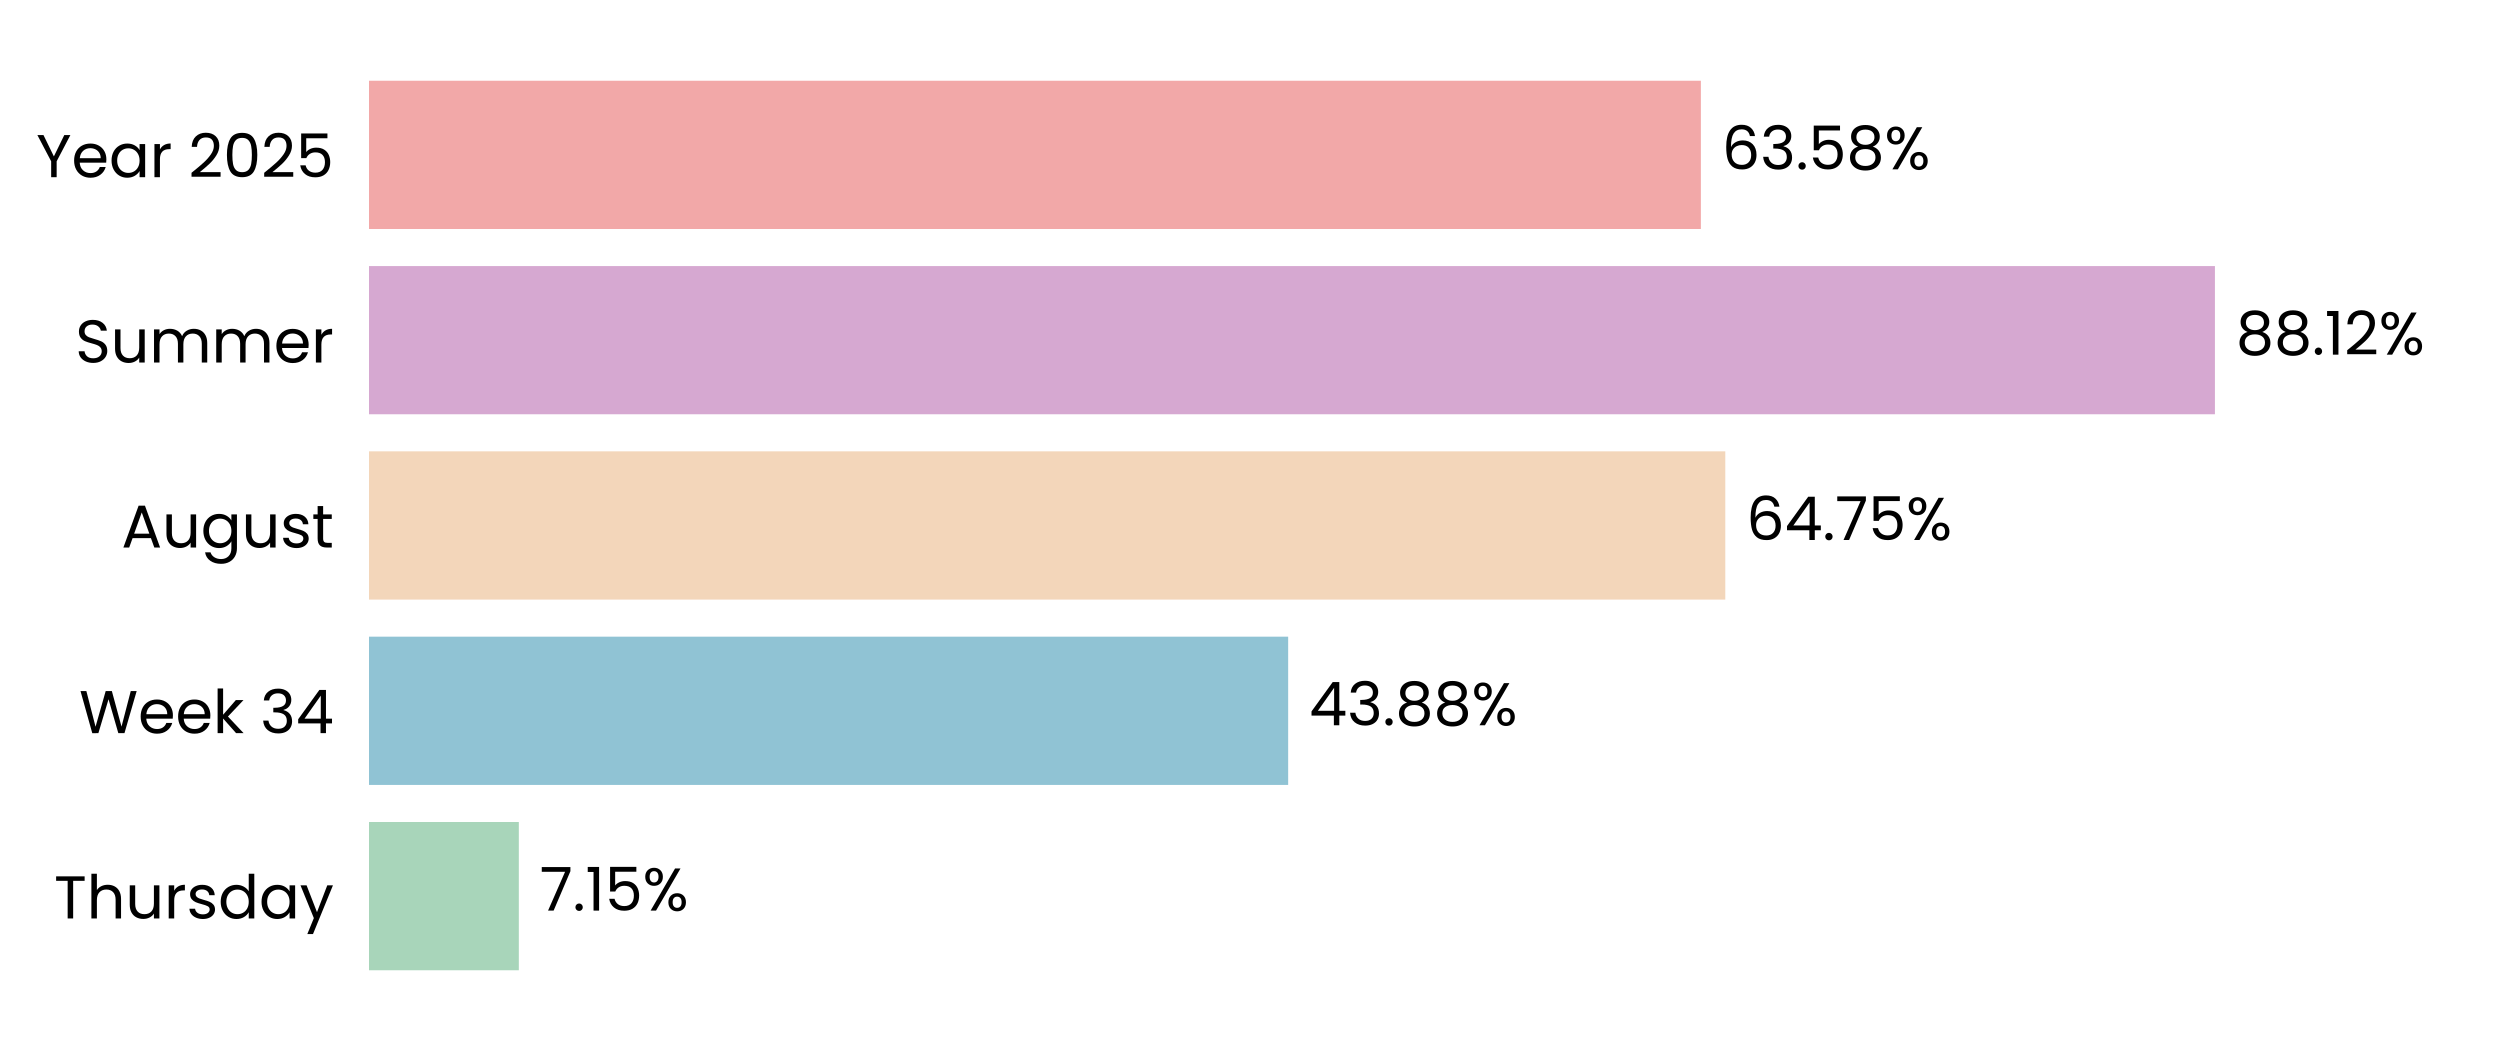
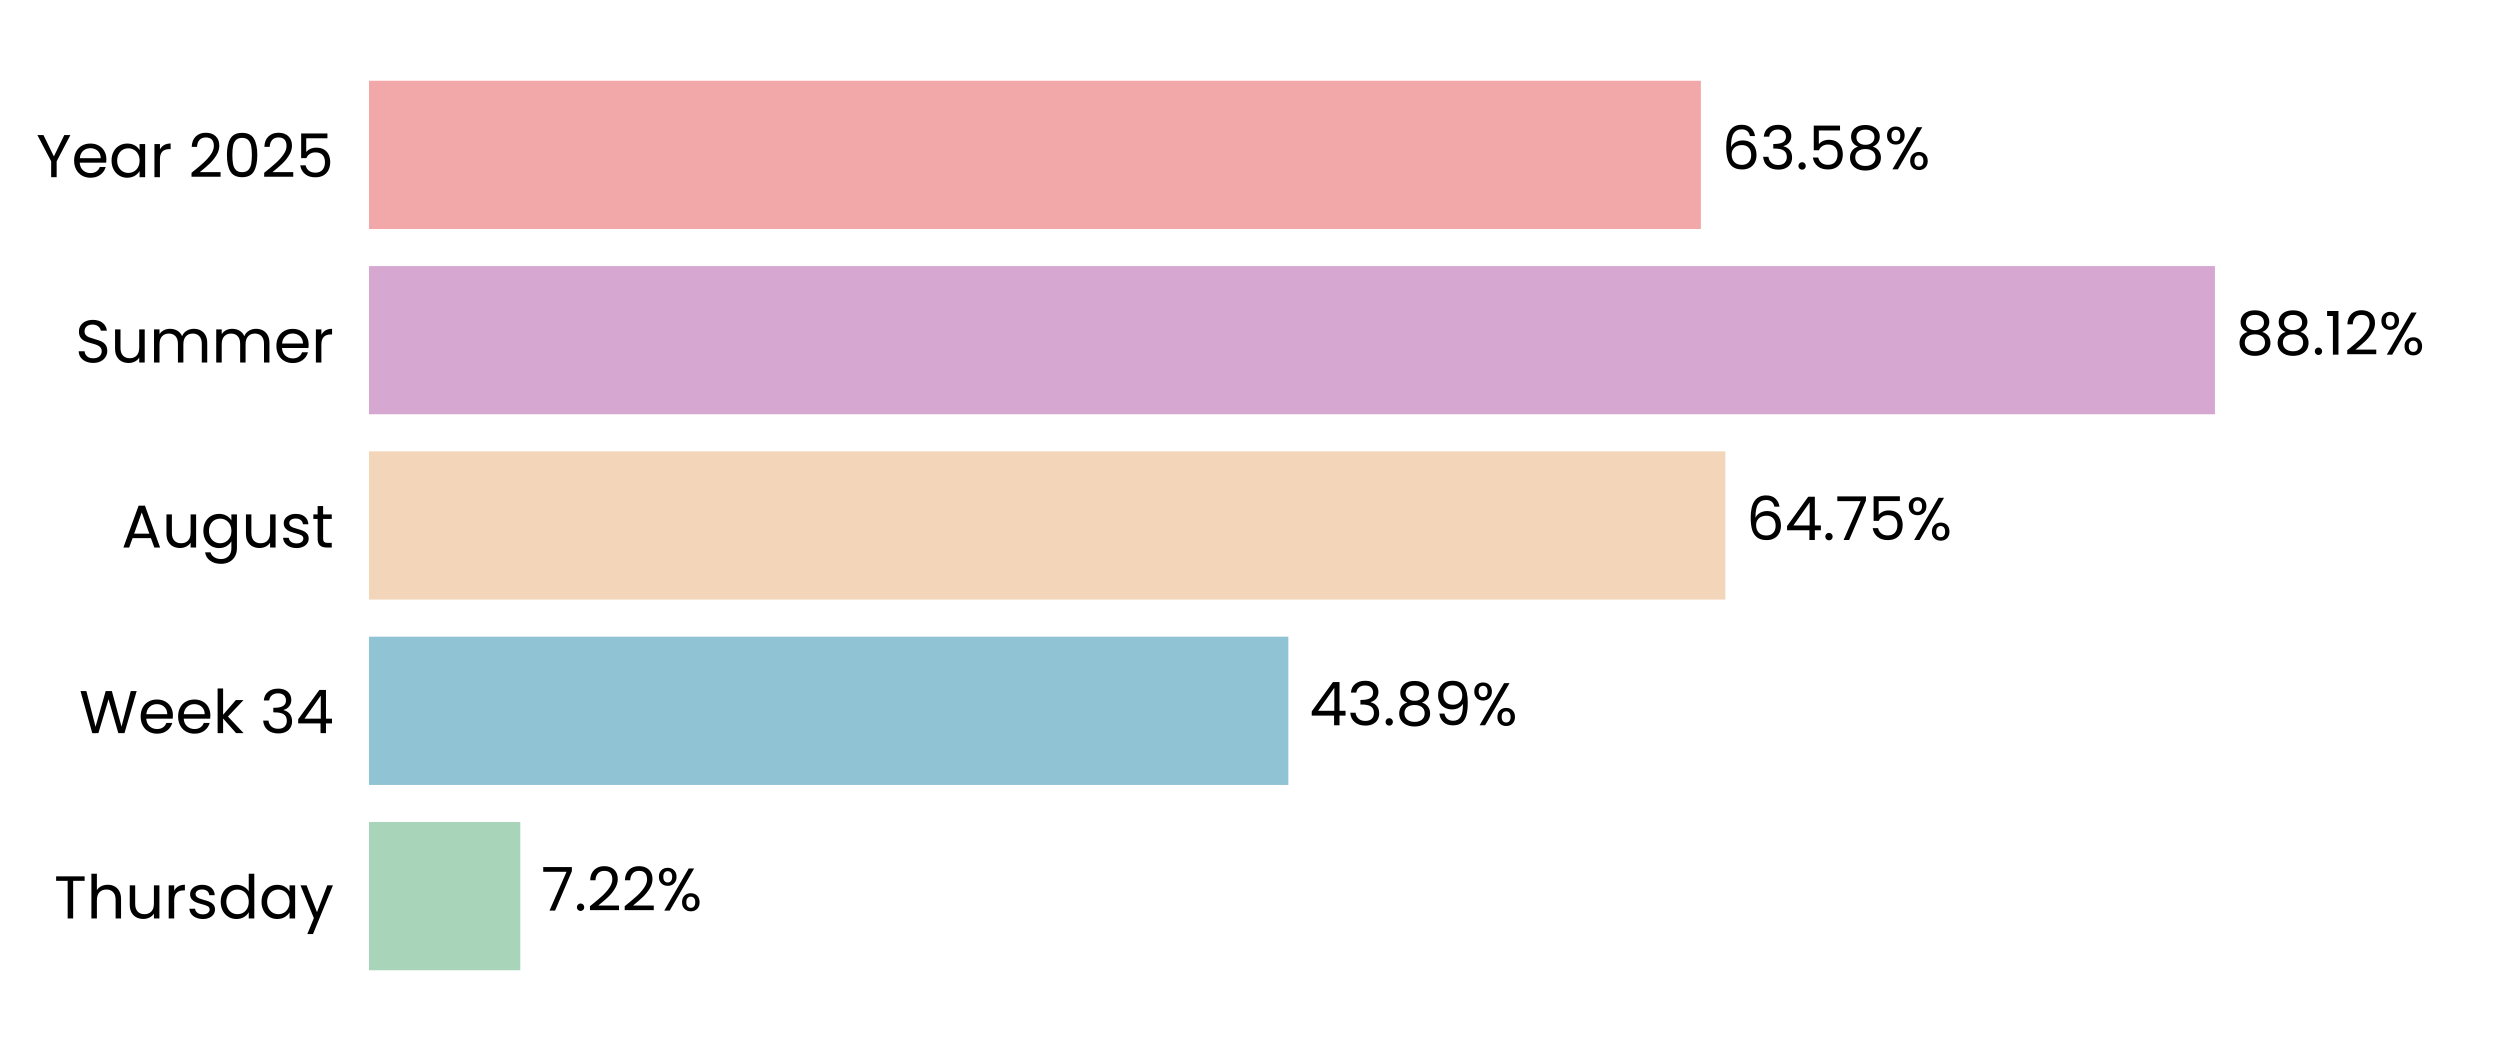
<svg xmlns="http://www.w3.org/2000/svg" xmlns:xlink="http://www.w3.org/1999/xlink" width="496.691pt" height="208.8pt" viewBox="0 0 496.691 208.8" version="1.1">
  <defs>
    <style type="text/css">*{stroke-linejoin: round; stroke-linecap: butt}</style>
  </defs>
  <g id="figure_1">
    <g id="patch_1">
      <path d="M 0 208.8  L 496.691 208.8  L 496.691 0  L 0 0  L 0 208.8  z " style="fill: none" />
    </g>
    <g id="axes_1">
      <g id="patch_2">
        <path d="M 73.311 201.6  L 489.491 201.6  L 489.491 7.2  L 73.311 7.2  L 73.311 201.6  z " style="fill: none" />
      </g>
      <g id="patch_3">
-         <path d="M 73.311 192.764  L 103.08 192.764  L 103.08 163.309  L 73.311 163.309  z " clip-path="url(#p21417ba39e)" style="fill: #a8d5ba" />
+         <path d="M 73.311 192.764  L 103.369 192.764  L 103.369 163.309  L 73.311 163.309  z " clip-path="url(#p326c6c3337)" style="fill: #a8d5ba" />
      </g>
      <g id="patch_4">
-         <path d="M 73.311 155.945  L 255.927 155.945  L 255.927 126.491  L 73.311 126.491  z " clip-path="url(#p21417ba39e)" style="fill: #90c3d4" />
+         <path d="M 73.311 155.945  L 255.968 155.945  L 255.968 126.491  L 73.311 126.491  z " clip-path="url(#p326c6c3337)" style="fill: #90c3d4" />
      </g>
      <g id="patch_5">
-         <path d="M 73.311 119.127  L 342.775 119.127  L 342.775 89.673  L 73.311 89.673  z " clip-path="url(#p21417ba39e)" style="fill: #f3d6ba" />
+         <path d="M 73.311 119.127  L 342.784 119.127  L 342.784 89.673  L 73.311 89.673  z " clip-path="url(#p326c6c3337)" style="fill: #f3d6ba" />
      </g>
      <g id="patch_6">
-         <path d="M 73.311 82.309  L 440.054 82.309  L 440.054 52.855  L 73.311 52.855  z " clip-path="url(#p21417ba39e)" style="fill: #d6a8d1" />
+         <path d="M 73.311 82.309  L 440.057 82.309  L 440.057 52.855  L 73.311 52.855  z " clip-path="url(#p326c6c3337)" style="fill: #d6a8d1" />
      </g>
      <g id="patch_7">
-         <path d="M 73.311 45.491  L 337.924 45.491  L 337.924 16.036  L 73.311 16.036  z " clip-path="url(#p21417ba39e)" style="fill: #f2a8a8" />
+         <path d="M 73.311 45.491  L 337.924 45.491  L 337.924 16.036  L 73.311 16.036  z " clip-path="url(#p326c6c3337)" style="fill: #f2a8a8" />
      </g>
      <g id="matplotlib.axis_1">
        <g id="ytick_1">
          <g id="text_1">
            <g transform="translate(10.74188 182.4764) scale(0.12 -0.12)">
              <defs>
                <path id="Poppins-Regular-54" d="M 3238 4461  L 3238 3987  L 2022 3987  L 2022 0  L 1440 0  L 1440 3987  L 218 3987  L 218 4461  L 3238 4461  z " transform="scale(0.015625)" />
                <path id="Poppins-Regular-68" d="M 2234 3571  Q 2630 3571 2950 3401  Q 3270 3232 3452 2893  Q 3635 2554 3635 2067  L 3635 0  L 3059 0  L 3059 1984  Q 3059 2509 2796 2787  Q 2534 3066 2080 3066  Q 1619 3066 1347 2778  Q 1075 2490 1075 1939  L 1075 0  L 493 0  L 493 4736  L 1075 4736  L 1075 3008  Q 1248 3277 1552 3424  Q 1856 3571 2234 3571  z " transform="scale(0.015625)" />
                <path id="Poppins-Regular-75" d="M 3603 3507  L 3603 0  L 3021 0  L 3021 518  Q 2854 250 2556 99  Q 2259 -51 1901 -51  Q 1491 -51 1164 118  Q 838 288 649 627  Q 461 966 461 1453  L 461 3507  L 1037 3507  L 1037 1530  Q 1037 1011 1299 732  Q 1562 454 2016 454  Q 2483 454 2752 742  Q 3021 1030 3021 1581  L 3021 3507  L 3603 3507  z " transform="scale(0.015625)" />
                <path id="Poppins-Regular-72" d="M 1075 2938  Q 1229 3238 1513 3404  Q 1798 3571 2208 3571  L 2208 2970  L 2054 2970  Q 1075 2970 1075 1907  L 1075 0  L 493 0  L 493 3507  L 1075 3507  L 1075 2938  z " transform="scale(0.015625)" />
                <path id="Poppins-Regular-73" d="M 1734 -58  Q 1331 -58 1011 80  Q 691 218 505 464  Q 320 710 301 1030  L 902 1030  Q 928 768 1149 601  Q 1370 435 1728 435  Q 2061 435 2253 582  Q 2445 730 2445 954  Q 2445 1184 2240 1296  Q 2035 1408 1606 1517  Q 1216 1619 969 1724  Q 723 1830 547 2038  Q 371 2246 371 2586  Q 371 2854 531 3078  Q 691 3302 985 3433  Q 1280 3565 1658 3565  Q 2240 3565 2598 3270  Q 2957 2976 2982 2464  L 2400 2464  Q 2381 2739 2179 2905  Q 1978 3072 1638 3072  Q 1325 3072 1139 2937  Q 954 2803 954 2586  Q 954 2413 1066 2301  Q 1178 2189 1347 2121  Q 1517 2054 1818 1971  Q 2195 1869 2432 1769  Q 2669 1670 2838 1472  Q 3008 1274 3014 954  Q 3014 666 2854 435  Q 2694 205 2403 73  Q 2112 -58 1734 -58  z " transform="scale(0.015625)" />
                <path id="Poppins-Regular-64" d="M 275 1766  Q 275 2304 492 2710  Q 710 3117 1091 3341  Q 1472 3565 1946 3565  Q 2355 3565 2707 3376  Q 3059 3187 3245 2880  L 3245 4736  L 3834 4736  L 3834 0  L 3245 0  L 3245 659  Q 3072 346 2733 144  Q 2394 -58 1939 -58  Q 1472 -58 1091 172  Q 710 403 492 819  Q 275 1235 275 1766  z M 3245 1760  Q 3245 2157 3085 2451  Q 2925 2746 2653 2902  Q 2381 3059 2054 3059  Q 1728 3059 1459 2905  Q 1190 2752 1030 2457  Q 870 2163 870 1766  Q 870 1363 1030 1065  Q 1190 768 1459 611  Q 1728 454 2054 454  Q 2381 454 2653 611  Q 2925 768 3085 1065  Q 3245 1363 3245 1760  z " transform="scale(0.015625)" />
                <path id="Poppins-Regular-61" d="M 275 1766  Q 275 2304 492 2710  Q 710 3117 1091 3341  Q 1472 3565 1939 3565  Q 2400 3565 2739 3366  Q 3078 3168 3245 2867  L 3245 3507  L 3834 3507  L 3834 0  L 3245 0  L 3245 653  Q 3072 346 2729 144  Q 2387 -58 1933 -58  Q 1466 -58 1088 172  Q 710 403 492 819  Q 275 1235 275 1766  z M 3245 1760  Q 3245 2157 3085 2451  Q 2925 2746 2653 2902  Q 2381 3059 2054 3059  Q 1728 3059 1459 2905  Q 1190 2752 1030 2457  Q 870 2163 870 1766  Q 870 1363 1030 1065  Q 1190 768 1459 611  Q 1728 454 2054 454  Q 2381 454 2653 611  Q 2925 768 3085 1065  Q 3245 1363 3245 1760  z " transform="scale(0.015625)" />
                <path id="Poppins-Regular-79" d="M 3514 3507  L 1402 -1651  L 800 -1651  L 1491 38  L 77 3507  L 723 3507  L 1824 666  L 2912 3507  L 3514 3507  z " transform="scale(0.015625)" />
              </defs>
              <use xlink:href="#Poppins-Regular-54" />
              <use xlink:href="#Poppins-Regular-68" transform="translate(54.09999 0)" />
              <use xlink:href="#Poppins-Regular-75" transform="translate(118.1 0)" />
              <use xlink:href="#Poppins-Regular-72" transform="translate(182.1 0)" />
              <use xlink:href="#Poppins-Regular-73" transform="translate(219.3999 0)" />
              <use xlink:href="#Poppins-Regular-64" transform="translate(271.5999 0)" />
              <use xlink:href="#Poppins-Regular-61" transform="translate(339.1999 0)" />
              <use xlink:href="#Poppins-Regular-79" transform="translate(406.7999 0)" />
            </g>
          </g>
        </g>
        <g id="ytick_2">
          <g id="text_2">
            <g transform="translate(15.71813 145.6582) scale(0.12 -0.12)">
              <defs>
                <path id="Poppins-Regular-57" d="M 6099 4461  L 4806 0  L 4154 0  L 3117 3590  L 2042 0  L 1395 -6  L 147 4461  L 768 4461  L 1741 678  L 2816 4461  L 3469 4461  L 4493 691  L 5472 4461  L 6099 4461  z " transform="scale(0.015625)" />
                <path id="Poppins-Regular-65" d="M 3693 1888  Q 3693 1722 3674 1536  L 870 1536  Q 902 1018 1225 726  Q 1549 435 2010 435  Q 2387 435 2640 611  Q 2893 787 2995 1082  L 3622 1082  Q 3482 576 3059 259  Q 2637 -58 2010 -58  Q 1510 -58 1116 166  Q 723 390 499 803  Q 275 1216 275 1760  Q 275 2304 492 2713  Q 710 3123 1104 3344  Q 1498 3565 2010 3565  Q 2509 3565 2893 3347  Q 3277 3130 3485 2749  Q 3693 2368 3693 1888  z M 3091 2010  Q 3091 2342 2944 2582  Q 2797 2822 2544 2947  Q 2291 3072 1984 3072  Q 1542 3072 1232 2790  Q 922 2509 877 2010  L 3091 2010  z " transform="scale(0.015625)" />
                <path id="Poppins-Regular-6b" d="M 2451 0  L 1075 1549  L 1075 0  L 493 0  L 493 4736  L 1075 4736  L 1075 1952  L 2426 3507  L 3238 3507  L 1587 1760  L 3245 0  L 2451 0  z " transform="scale(0.015625)" />
                <path id="Poppins-Regular-20" transform="scale(0.015625)" />
                <path id="Poppins-Regular-33" d="M 384 3462  Q 429 4051 838 4384  Q 1248 4717 1901 4717  Q 2336 4717 2653 4560  Q 2970 4403 3133 4134  Q 3296 3866 3296 3526  Q 3296 3130 3069 2842  Q 2842 2554 2477 2470  L 2477 2438  Q 2893 2336 3136 2035  Q 3379 1734 3379 1248  Q 3379 883 3212 592  Q 3046 301 2713 134  Q 2381 -32 1914 -32  Q 1235 -32 800 323  Q 365 678 314 1331  L 877 1331  Q 922 947 1190 704  Q 1459 461 1907 461  Q 2355 461 2588 694  Q 2822 928 2822 1299  Q 2822 1779 2502 1990  Q 2182 2202 1536 2202  L 1389 2202  L 1389 2688  L 1542 2688  Q 2131 2694 2432 2883  Q 2733 3072 2733 3469  Q 2733 3808 2512 4013  Q 2291 4218 1882 4218  Q 1485 4218 1241 4013  Q 998 3808 954 3462  L 384 3462  z " transform="scale(0.015625)" />
                <path id="Poppins-Regular-34" d="M 256 1030  L 256 1472  L 2502 4582  L 3200 4582  L 3200 1536  L 3840 1536  L 3840 1030  L 3200 1030  L 3200 0  L 2624 0  L 2624 1030  L 256 1030  z M 2650 3974  L 928 1536  L 2650 1536  L 2650 3974  z " transform="scale(0.015625)" />
              </defs>
              <use xlink:href="#Poppins-Regular-57" />
              <use xlink:href="#Poppins-Regular-65" transform="translate(97.59999 0)" />
              <use xlink:href="#Poppins-Regular-65" transform="translate(159.6 0)" />
              <use xlink:href="#Poppins-Regular-6b" transform="translate(221.6 0)" />
              <use xlink:href="#Poppins-Regular-20" transform="translate(273.0999 0)" />
              <use xlink:href="#Poppins-Regular-33" transform="translate(299.7999 0)" />
              <use xlink:href="#Poppins-Regular-34" transform="translate(358.6999 0)" />
            </g>
          </g>
        </g>
        <g id="ytick_3">
          <g id="text_3">
            <g transform="translate(24.11812 108.78) scale(0.12 -0.12)">
              <defs>
                <path id="Poppins-Regular-41" d="M 3130 992  L 1184 992  L 826 0  L 211 0  L 1824 4435  L 2496 4435  L 4102 0  L 3488 0  L 3130 992  z M 2963 1466  L 2157 3718  L 1350 1466  L 2963 1466  z " transform="scale(0.015625)" />
                <path id="Poppins-Regular-67" d="M 1939 3565  Q 2394 3565 2736 3366  Q 3078 3168 3245 2867  L 3245 3507  L 3834 3507  L 3834 -77  Q 3834 -557 3629 -931  Q 3424 -1306 3043 -1517  Q 2662 -1728 2157 -1728  Q 1466 -1728 1005 -1401  Q 544 -1075 461 -512  L 1037 -512  Q 1133 -832 1433 -1027  Q 1734 -1222 2157 -1222  Q 2637 -1222 2941 -921  Q 3245 -621 3245 -77  L 3245 659  Q 3072 352 2733 147  Q 2394 -58 1939 -58  Q 1472 -58 1091 172  Q 710 403 492 819  Q 275 1235 275 1766  Q 275 2304 492 2710  Q 710 3117 1091 3341  Q 1472 3565 1939 3565  z M 3245 1760  Q 3245 2157 3085 2451  Q 2925 2746 2653 2902  Q 2381 3059 2054 3059  Q 1728 3059 1459 2905  Q 1190 2752 1030 2457  Q 870 2163 870 1766  Q 870 1363 1030 1065  Q 1190 768 1459 611  Q 1728 454 2054 454  Q 2381 454 2653 611  Q 2925 768 3085 1065  Q 3245 1363 3245 1760  z " transform="scale(0.015625)" />
                <path id="Poppins-Regular-74" d="M 1203 3027  L 1203 960  Q 1203 704 1312 598  Q 1421 493 1690 493  L 2118 493  L 2118 0  L 1594 0  Q 1107 0 864 224  Q 621 448 621 960  L 621 3027  L 166 3027  L 166 3507  L 621 3507  L 621 4390  L 1203 4390  L 1203 3507  L 2118 3507  L 2118 3027  L 1203 3027  z " transform="scale(0.015625)" />
              </defs>
              <use xlink:href="#Poppins-Regular-41" />
              <use xlink:href="#Poppins-Regular-75" transform="translate(67.39999 0)" />
              <use xlink:href="#Poppins-Regular-67" transform="translate(131.4 0)" />
              <use xlink:href="#Poppins-Regular-75" transform="translate(199 0)" />
              <use xlink:href="#Poppins-Regular-73" transform="translate(263 0)" />
              <use xlink:href="#Poppins-Regular-74" transform="translate(315.2 0)" />
            </g>
          </g>
        </g>
        <g id="ytick_4">
          <g id="text_4">
            <g transform="translate(14.95125 72.02182) scale(0.12 -0.12)">
              <defs>
                <path id="Poppins-Regular-53" d="M 1907 -45  Q 1466 -45 1117 112  Q 768 269 569 547  Q 371 826 365 1190  L 986 1190  Q 1018 877 1245 662  Q 1472 448 1907 448  Q 2323 448 2563 656  Q 2803 864 2803 1190  Q 2803 1446 2662 1606  Q 2522 1766 2310 1849  Q 2099 1933 1741 2029  Q 1299 2144 1033 2259  Q 768 2374 579 2620  Q 390 2867 390 3283  Q 390 3648 576 3929  Q 762 4211 1098 4364  Q 1434 4518 1869 4518  Q 2496 4518 2896 4204  Q 3296 3891 3347 3373  L 2707 3373  Q 2675 3629 2438 3824  Q 2202 4019 1811 4019  Q 1446 4019 1216 3830  Q 986 3642 986 3302  Q 986 3059 1123 2905  Q 1261 2752 1462 2672  Q 1664 2592 2029 2490  Q 2470 2368 2739 2249  Q 3008 2131 3200 1884  Q 3392 1638 3392 1216  Q 3392 890 3219 602  Q 3046 314 2707 134  Q 2368 -45 1907 -45  z " transform="scale(0.015625)" />
                <path id="Poppins-Regular-6d" d="M 4710 3571  Q 5120 3571 5440 3401  Q 5760 3232 5945 2893  Q 6131 2554 6131 2067  L 6131 0  L 5555 0  L 5555 1984  Q 5555 2509 5296 2787  Q 5037 3066 4595 3066  Q 4141 3066 3872 2774  Q 3603 2483 3603 1933  L 3603 0  L 3027 0  L 3027 1984  Q 3027 2509 2768 2787  Q 2509 3066 2067 3066  Q 1613 3066 1344 2774  Q 1075 2483 1075 1933  L 1075 0  L 493 0  L 493 3507  L 1075 3507  L 1075 3002  Q 1248 3277 1539 3424  Q 1830 3571 2182 3571  Q 2624 3571 2963 3372  Q 3302 3174 3469 2790  Q 3616 3162 3955 3366  Q 4294 3571 4710 3571  z " transform="scale(0.015625)" />
              </defs>
              <use xlink:href="#Poppins-Regular-53" />
              <use xlink:href="#Poppins-Regular-75" transform="translate(58.7 0)" />
              <use xlink:href="#Poppins-Regular-6d" transform="translate(122.7 0)" />
              <use xlink:href="#Poppins-Regular-6d" transform="translate(225.7 0)" />
              <use xlink:href="#Poppins-Regular-65" transform="translate(328.7 0)" />
              <use xlink:href="#Poppins-Regular-72" transform="translate(390.6999 0)" />
            </g>
          </g>
        </g>
        <g id="ytick_5">
          <g id="text_5">
            <g transform="translate(7.2 35.20364) scale(0.12 -0.12)">
              <defs>
                <path id="Poppins-Regular-59" d="M 3616 4461  L 2163 1683  L 2163 0  L 1581 0  L 1581 1683  L 122 4461  L 768 4461  L 1869 2202  L 2970 4461  L 3616 4461  z " transform="scale(0.015625)" />
                <path id="Poppins-Regular-32" d="M 326 467  Q 1139 1120 1600 1539  Q 2061 1958 2377 2416  Q 2694 2874 2694 3315  Q 2694 3731 2492 3971  Q 2291 4211 1843 4211  Q 1408 4211 1168 3939  Q 928 3667 909 3213  L 346 3213  Q 371 3930 780 4320  Q 1190 4710 1837 4710  Q 2496 4710 2883 4345  Q 3270 3981 3270 3341  Q 3270 2810 2953 2307  Q 2637 1805 2233 1424  Q 1830 1043 1203 538  L 3405 538  L 3405 51  L 326 51  L 326 467  z " transform="scale(0.015625)" />
                <path id="Poppins-Regular-30" d="M 397 2362  Q 397 3462 755 4080  Q 1114 4698 2010 4698  Q 2899 4698 3257 4080  Q 3616 3462 3616 2362  Q 3616 1242 3257 621  Q 2899 0 2010 0  Q 1114 0 755 621  Q 397 1242 397 2362  z M 3040 2362  Q 3040 2918 2966 3305  Q 2893 3693 2665 3929  Q 2438 4166 2010 4166  Q 1574 4166 1347 3929  Q 1120 3693 1046 3305  Q 973 2918 973 2362  Q 973 1786 1046 1395  Q 1120 1005 1347 768  Q 1574 531 2010 531  Q 2438 531 2665 768  Q 2893 1005 2966 1395  Q 3040 1786 3040 2362  z " transform="scale(0.015625)" />
                <path id="Poppins-Regular-35" d="M 3347 4122  L 1101 4122  L 1101 2662  Q 1248 2867 1536 2998  Q 1824 3130 2157 3130  Q 2688 3130 3021 2909  Q 3354 2688 3498 2339  Q 3642 1990 3642 1600  Q 3642 1139 3469 774  Q 3296 410 2941 198  Q 2586 -13 2061 -13  Q 1389 -13 973 332  Q 557 678 467 1254  L 1037 1254  Q 1120 890 1389 685  Q 1658 480 2067 480  Q 2573 480 2829 784  Q 3085 1088 3085 1587  Q 3085 2086 2829 2358  Q 2573 2630 2074 2630  Q 1734 2630 1481 2467  Q 1229 2304 1114 2022  L 563 2022  L 563 4634  L 3347 4634  L 3347 4122  z " transform="scale(0.015625)" />
              </defs>
              <use xlink:href="#Poppins-Regular-59" />
              <use xlink:href="#Poppins-Regular-65" transform="translate(58.39999 0)" />
              <use xlink:href="#Poppins-Regular-61" transform="translate(120.4 0)" />
              <use xlink:href="#Poppins-Regular-72" transform="translate(188 0)" />
              <use xlink:href="#Poppins-Regular-20" transform="translate(225.3 0)" />
              <use xlink:href="#Poppins-Regular-32" transform="translate(252 0)" />
              <use xlink:href="#Poppins-Regular-30" transform="translate(309.4999 0)" />
              <use xlink:href="#Poppins-Regular-32" transform="translate(372.2999 0)" />
              <use xlink:href="#Poppins-Regular-35" transform="translate(429.7999 0)" />
            </g>
          </g>
        </g>
      </g>
      <g id="text_6">
-         <g transform="translate(107.2415 180.9164) scale(0.12 -0.12)">
+         <g transform="translate(107.5305 180.9164) scale(0.12 -0.12)">
          <defs>
            <path id="Poppins-Regular-37" d="M 3245 4173  L 1466 0  L 877 0  L 2682 4115  L 211 4115  L 211 4614  L 3245 4614  L 3245 4173  z " transform="scale(0.015625)" />
            <path id="Poppins-Regular-2e" d="M 678 -38  Q 512 -38 397 77  Q 282 192 282 358  Q 282 525 397 640  Q 512 755 678 755  Q 838 755 950 640  Q 1062 525 1062 358  Q 1062 192 950 77  Q 838 -38 678 -38  z " transform="scale(0.015625)" />
-             <path id="Poppins-Regular-31" d="M 243 4096  L 243 4627  L 1446 4627  L 1446 0  L 858 0  L 858 4096  L 243 4096  z " transform="scale(0.015625)" />
            <path id="Poppins-Regular-25" d="M 269 3584  Q 269 4019 531 4278  Q 794 4538 1203 4538  Q 1613 4538 1875 4278  Q 2138 4019 2138 3584  Q 2138 3142 1875 2883  Q 1613 2624 1203 2624  Q 794 2624 531 2883  Q 269 3142 269 3584  z M 4006 4467  L 1414 0  L 838 0  L 3430 4467  L 4006 4467  z M 1203 4179  Q 986 4179 861 4028  Q 736 3878 736 3584  Q 736 3290 861 3136  Q 986 2982 1203 2982  Q 1421 2982 1549 3139  Q 1677 3296 1677 3584  Q 1677 3878 1549 4028  Q 1421 4179 1203 4179  z M 2720 883  Q 2720 1325 2982 1584  Q 3245 1843 3654 1843  Q 4064 1843 4323 1584  Q 4582 1325 4582 883  Q 4582 448 4323 185  Q 4064 -77 3654 -77  Q 3245 -77 2982 182  Q 2720 442 2720 883  z M 3648 1478  Q 3430 1478 3302 1328  Q 3174 1178 3174 883  Q 3174 595 3302 444  Q 3430 294 3648 294  Q 3866 294 3994 444  Q 4122 595 4122 883  Q 4122 1178 3994 1328  Q 3866 1478 3648 1478  z " transform="scale(0.015625)" />
          </defs>
          <use xlink:href="#Poppins-Regular-37" />
          <use xlink:href="#Poppins-Regular-2e" transform="translate(54.59999 0)" />
-           <use xlink:href="#Poppins-Regular-31" transform="translate(75.59998 0)" />
-           <use xlink:href="#Poppins-Regular-35" transform="translate(107.6 0)" />
-           <use xlink:href="#Poppins-Regular-25" transform="translate(170.3999 0)" />
+           <use xlink:href="#Poppins-Regular-32" transform="translate(75.59998 0)" />
+           <use xlink:href="#Poppins-Regular-32" transform="translate(133.1 0)" />
+           <use xlink:href="#Poppins-Regular-25" transform="translate(190.5999 0)" />
        </g>
      </g>
      <g id="text_7">
-         <g transform="translate(260.0885 144.0982) scale(0.12 -0.12)">
+         <g transform="translate(260.1298 144.0982) scale(0.12 -0.12)">
          <defs>
            <path id="Poppins-Regular-38" d="M 1242 2406  Q 883 2547 691 2816  Q 499 3085 499 3469  Q 499 3814 672 4092  Q 845 4371 1187 4534  Q 1530 4698 2016 4698  Q 2502 4698 2844 4534  Q 3187 4371 3363 4092  Q 3539 3814 3539 3469  Q 3539 3098 3340 2819  Q 3142 2541 2797 2406  Q 3194 2285 3427 1981  Q 3661 1677 3661 1248  Q 3661 832 3456 521  Q 3251 211 2876 41  Q 2502 -128 2016 -128  Q 1530 -128 1162 41  Q 794 211 589 521  Q 384 832 384 1248  Q 384 1677 614 1984  Q 845 2291 1242 2406  z M 2976 3398  Q 2976 3789 2720 4000  Q 2464 4211 2016 4211  Q 1574 4211 1318 4000  Q 1062 3789 1062 3392  Q 1062 3034 1328 2816  Q 1594 2598 2016 2598  Q 2445 2598 2710 2819  Q 2976 3040 2976 3398  z M 2016 2150  Q 1542 2150 1241 1929  Q 941 1709 941 1267  Q 941 858 1232 608  Q 1523 358 2016 358  Q 2509 358 2797 608  Q 3085 858 3085 1267  Q 3085 1696 2790 1923  Q 2496 2150 2016 2150  z " transform="scale(0.015625)" />
+             <path id="Poppins-Regular-39" d="M 1146 1242  Q 1210 877 1443 678  Q 1677 480 2074 480  Q 2605 480 2857 896  Q 3110 1312 3098 2298  Q 2963 2010 2649 1846  Q 2336 1683 1952 1683  Q 1523 1683 1187 1859  Q 851 2035 659 2374  Q 467 2714 467 3194  Q 467 3878 864 4297  Q 1261 4717 1990 4717  Q 2886 4717 3248 4134  Q 3610 3552 3610 2400  Q 3610 1594 3466 1069  Q 3322 544 2979 269  Q 2637 -6 2042 -6  Q 1389 -6 1024 346  Q 659 698 608 1242  L 1146 1242  z M 2048 2176  Q 2477 2176 2752 2441  Q 3027 2707 3027 3162  Q 3027 3642 2758 3936  Q 2490 4230 2003 4230  Q 1555 4230 1289 3948  Q 1024 3667 1024 3206  Q 1024 2739 1286 2457  Q 1549 2176 2048 2176  z " transform="scale(0.015625)" />
          </defs>
          <use xlink:href="#Poppins-Regular-34" />
          <use xlink:href="#Poppins-Regular-33" transform="translate(62.89999 0)" />
          <use xlink:href="#Poppins-Regular-2e" transform="translate(121.8 0)" />
          <use xlink:href="#Poppins-Regular-38" transform="translate(142.8 0)" />
-           <use xlink:href="#Poppins-Regular-38" transform="translate(205.9 0)" />
-           <use xlink:href="#Poppins-Regular-25" transform="translate(269 0)" />
+           <use xlink:href="#Poppins-Regular-39" transform="translate(205.9 0)" />
+           <use xlink:href="#Poppins-Regular-25" transform="translate(268.8999 0)" />
        </g>
      </g>
      <g id="text_8">
-         <g transform="translate(346.9365 107.28) scale(0.12 -0.12)">
+         <g transform="translate(346.9459 107.28) scale(0.12 -0.12)">
          <defs>
            <path id="Poppins-Regular-36" d="M 2976 3526  Q 2835 4237 2099 4237  Q 1530 4237 1248 3798  Q 966 3360 973 2355  Q 1120 2688 1462 2877  Q 1805 3066 2227 3066  Q 2886 3066 3280 2656  Q 3674 2246 3674 1523  Q 3674 1088 3504 742  Q 3334 397 2992 192  Q 2650 -13 2163 -13  Q 1504 -13 1133 281  Q 762 576 614 1094  Q 467 1613 467 2374  Q 467 4723 2106 4723  Q 2733 4723 3091 4384  Q 3450 4045 3514 3526  L 2976 3526  z M 2106 2573  Q 1830 2573 1587 2461  Q 1344 2349 1193 2121  Q 1043 1894 1043 1568  Q 1043 1082 1324 778  Q 1606 474 2131 474  Q 2579 474 2844 752  Q 3110 1030 3110 1504  Q 3110 2003 2854 2288  Q 2598 2573 2106 2573  z " transform="scale(0.015625)" />
          </defs>
          <use xlink:href="#Poppins-Regular-36" />
          <use xlink:href="#Poppins-Regular-34" transform="translate(63.49999 0)" />
          <use xlink:href="#Poppins-Regular-2e" transform="translate(126.4 0)" />
          <use xlink:href="#Poppins-Regular-37" transform="translate(147.4 0)" />
          <use xlink:href="#Poppins-Regular-35" transform="translate(202 0)" />
          <use xlink:href="#Poppins-Regular-25" transform="translate(264.7999 0)" />
        </g>
      </g>
      <g id="text_9">
-         <g transform="translate(444.216 70.46182) scale(0.12 -0.12)">
+         <g transform="translate(444.2191 70.46182) scale(0.12 -0.12)">
+           <defs>
+             <path id="Poppins-Regular-31" d="M 243 4096  L 243 4627  L 1446 4627  L 1446 0  L 858 0  L 858 4096  L 243 4096  z " transform="scale(0.015625)" />
+           </defs>
          <use xlink:href="#Poppins-Regular-38" />
          <use xlink:href="#Poppins-Regular-38" transform="translate(63.09999 0)" />
          <use xlink:href="#Poppins-Regular-2e" transform="translate(126.2 0)" />
          <use xlink:href="#Poppins-Regular-31" transform="translate(147.2 0)" />
          <use xlink:href="#Poppins-Regular-32" transform="translate(179.2 0)" />
          <use xlink:href="#Poppins-Regular-25" transform="translate(236.6999 0)" />
        </g>
      </g>
      <g id="text_10">
-         <g transform="translate(342.0855 33.64364) scale(0.12 -0.12)">
+         <g transform="translate(342.0862 33.64364) scale(0.12 -0.12)">
          <use xlink:href="#Poppins-Regular-36" />
          <use xlink:href="#Poppins-Regular-33" transform="translate(63.49999 0)" />
          <use xlink:href="#Poppins-Regular-2e" transform="translate(122.4 0)" />
          <use xlink:href="#Poppins-Regular-35" transform="translate(143.4 0)" />
          <use xlink:href="#Poppins-Regular-38" transform="translate(206.2 0)" />
          <use xlink:href="#Poppins-Regular-25" transform="translate(269.2999 0)" />
        </g>
      </g>
    </g>
  </g>
  <defs>
-     <clipPath id="p21417ba39e">
+     <clipPath id="p326c6c3337">
      <rect x="73.311" y="7.2" width="416.18" height="194.4" />
    </clipPath>
  </defs>
</svg>
